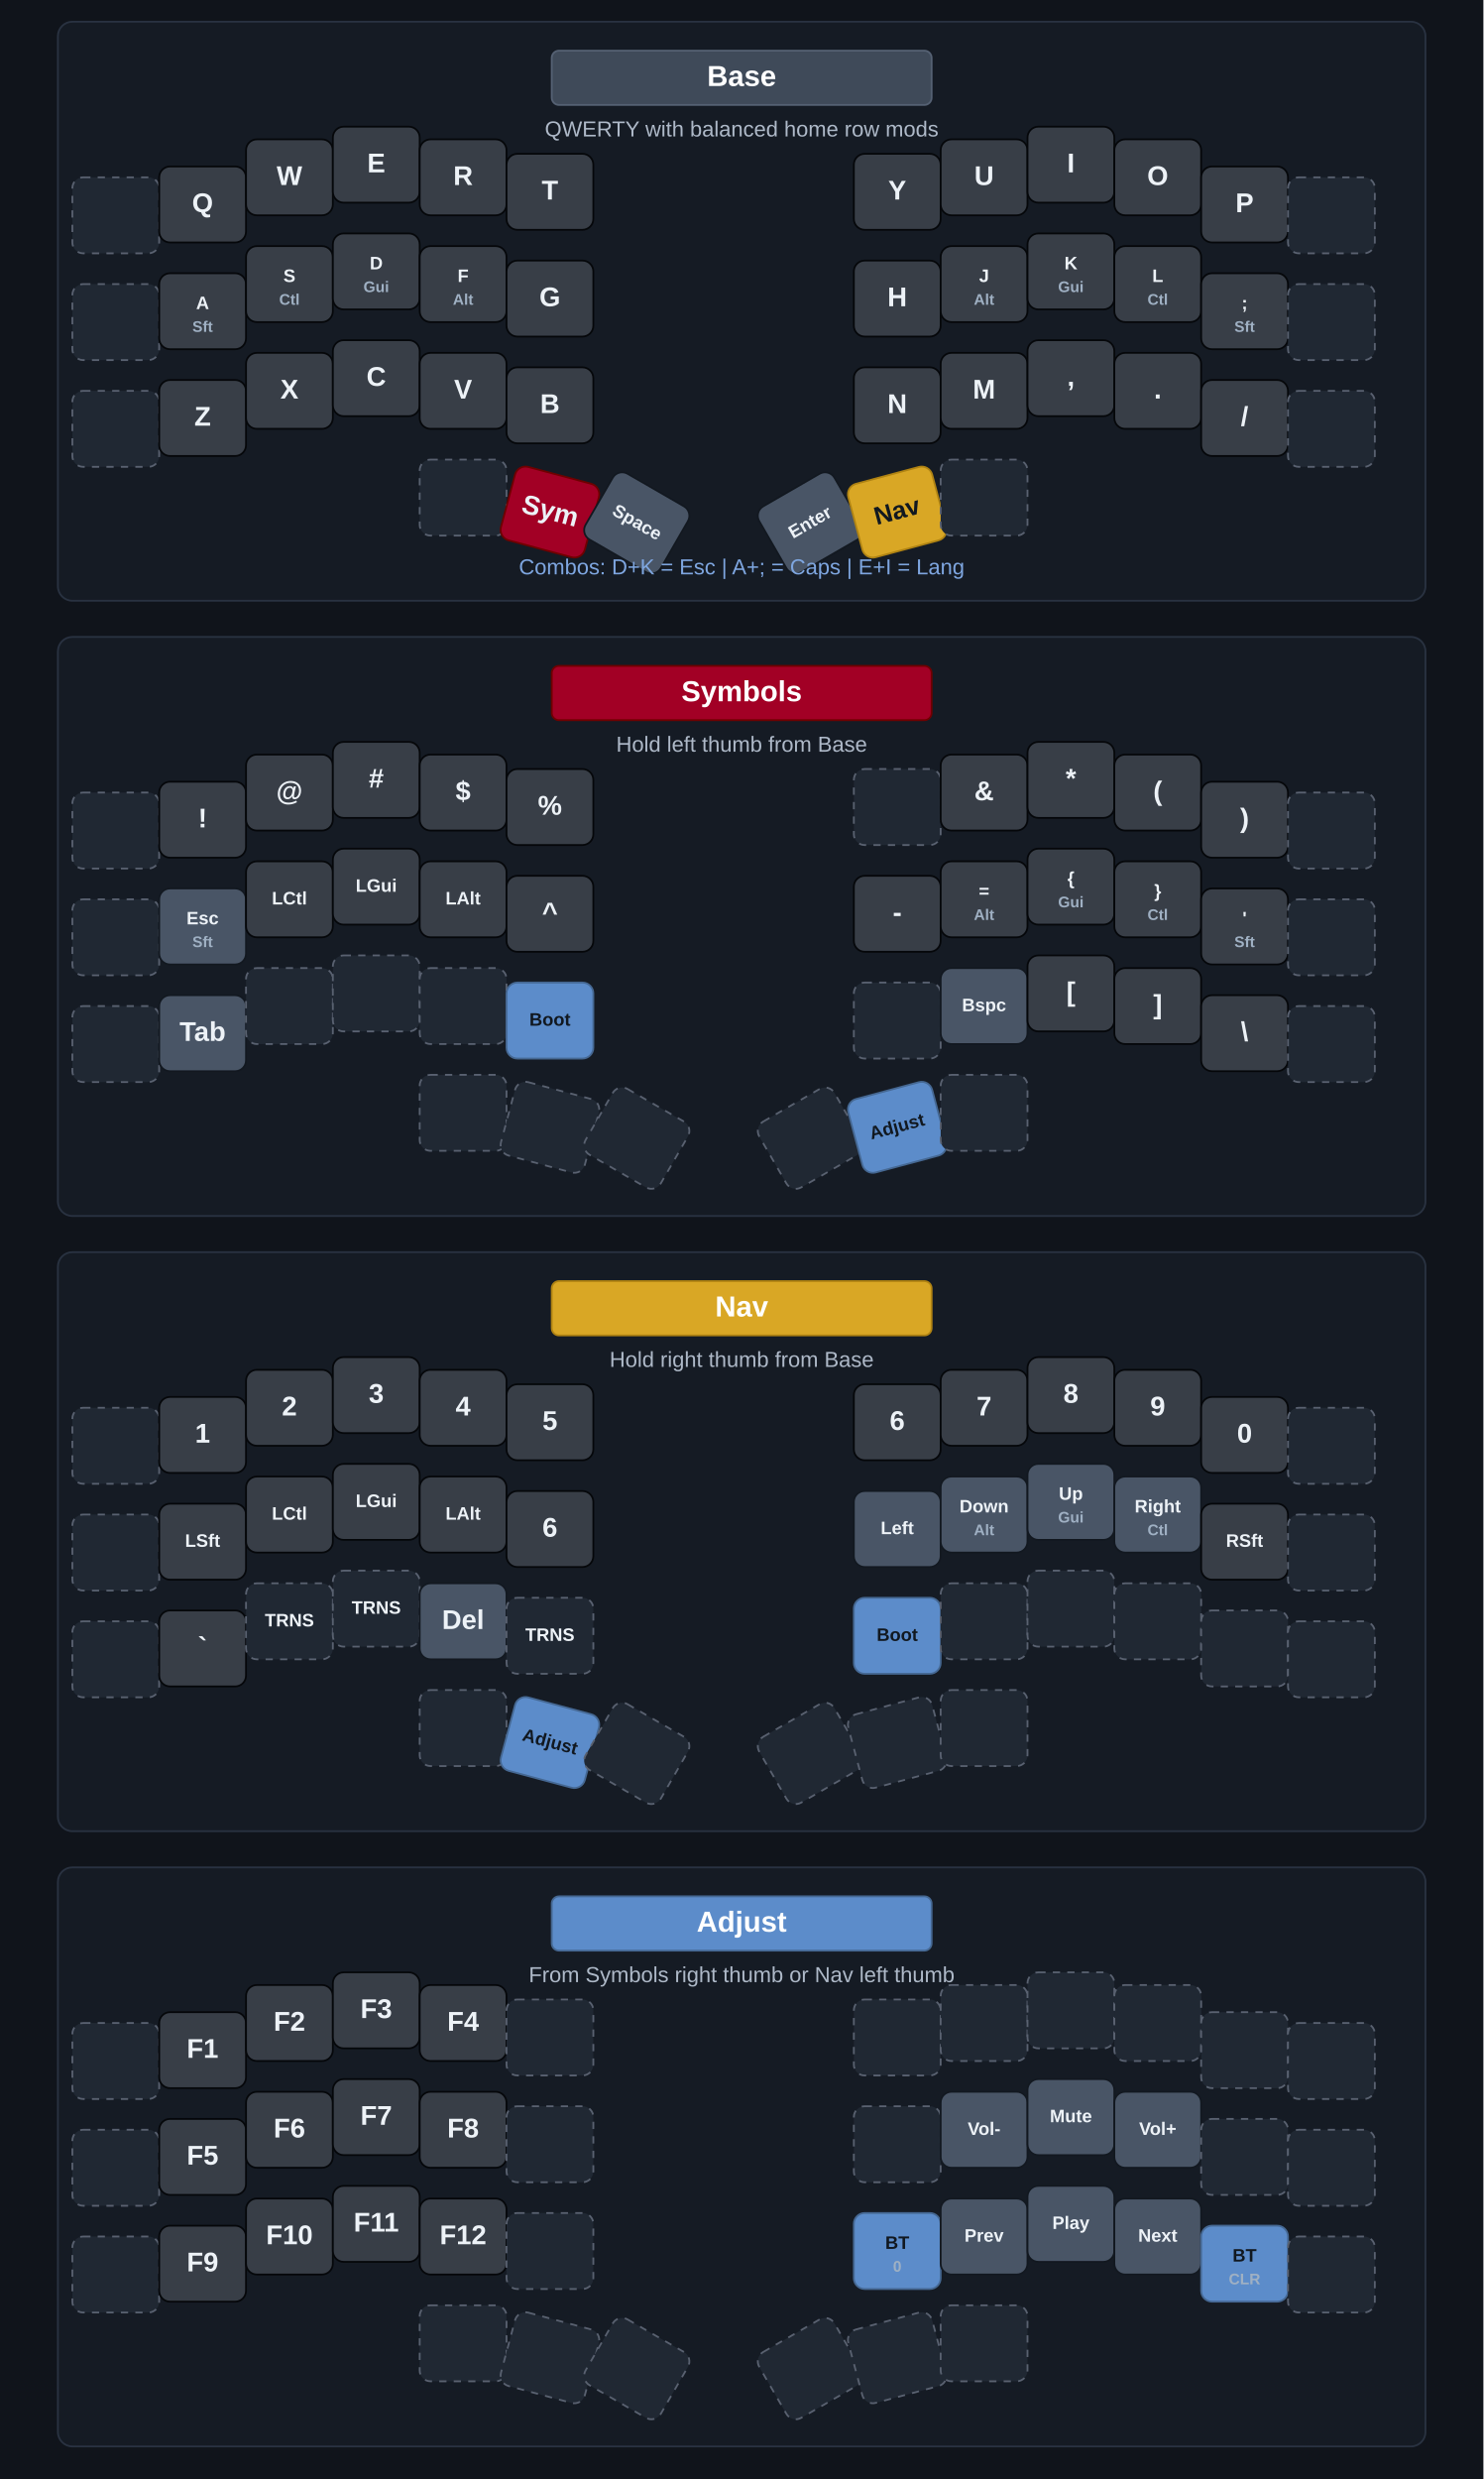
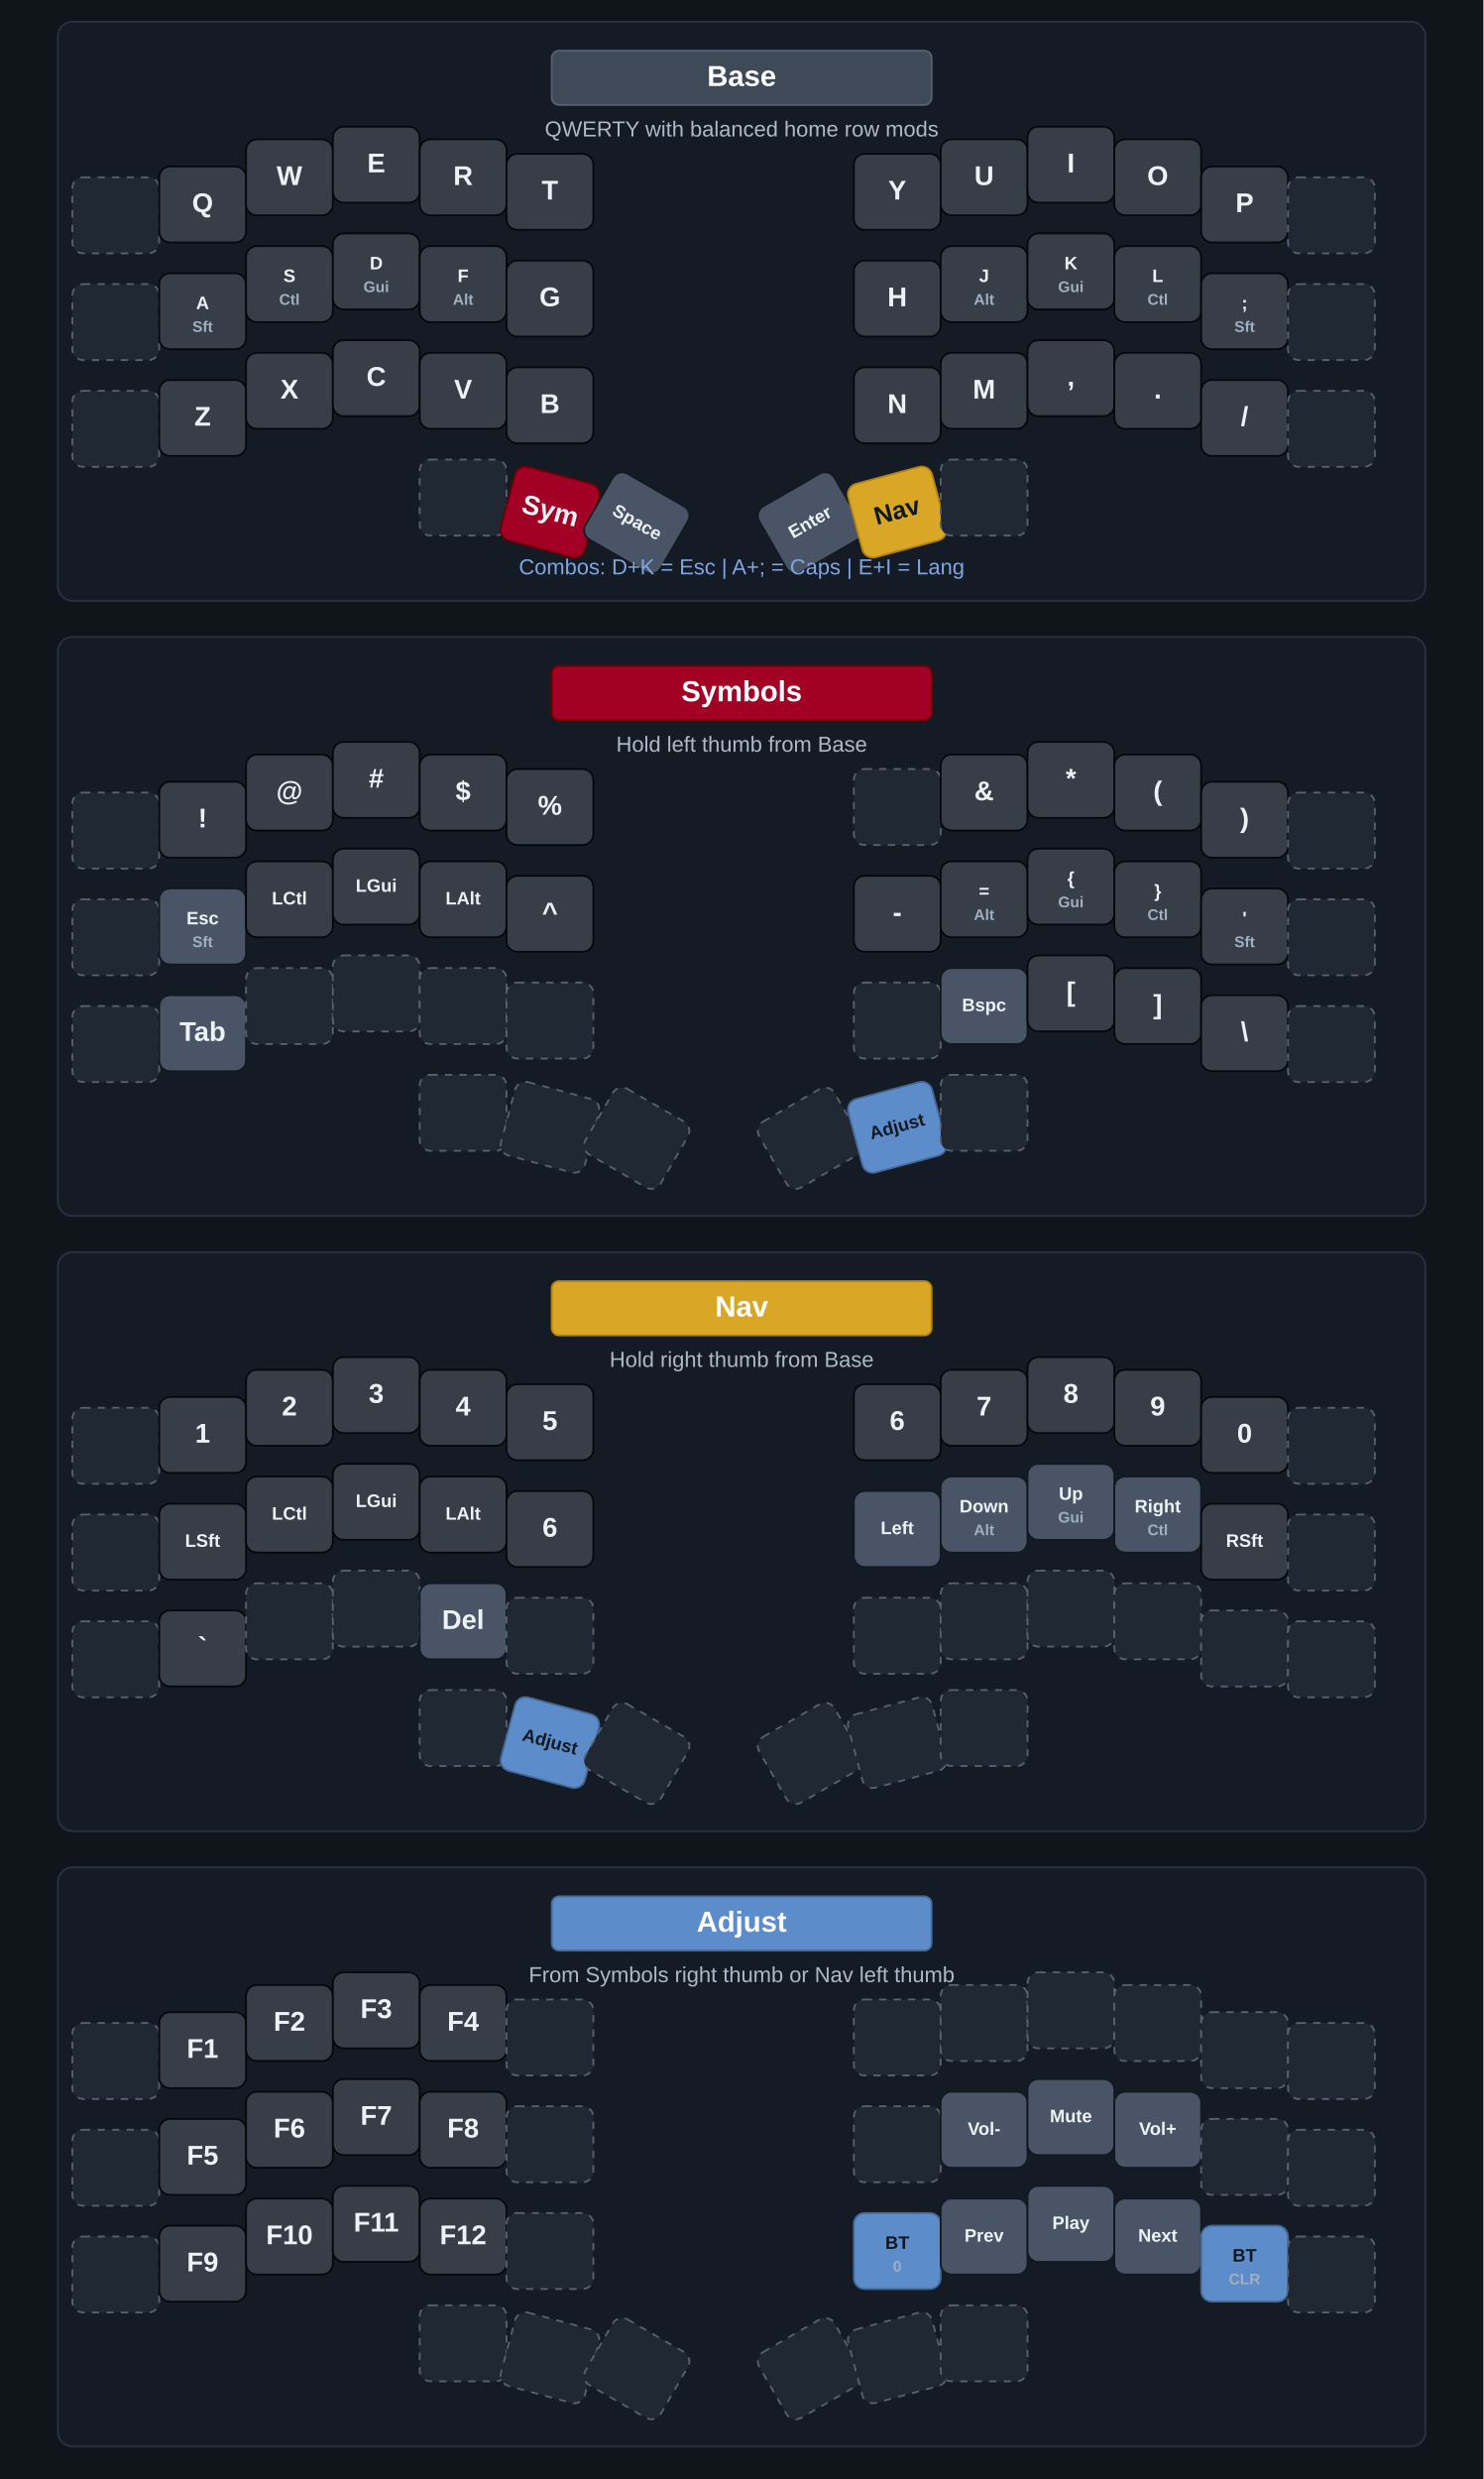
<svg xmlns="http://www.w3.org/2000/svg" width="820" height="1370" viewBox="0 0 820 1370" role="img" aria-labelledby="title desc">
  <defs>
    <g id="key-normal">
      <rect class="key-normal" width="48" height="42" rx="6" ry="6" />
    </g>
    <g id="key-layer-red">
      <rect class="key-layer-red" width="48" height="42" rx="6" ry="6" />
    </g>
    <g id="key-layer-gold">
      <rect class="key-layer-gold" width="48" height="42" rx="6" ry="6" />
    </g>
    <g id="key-layer-blue">
      <rect class="key-layer-blue" width="48" height="42" rx="6" ry="6" />
    </g>
    <g id="key-special">
      <rect class="key-special" width="48" height="42" rx="6" ry="6" />
    </g>
    <g id="key-empty">
      <rect class="key-empty" width="48" height="42" rx="6" ry="6" />
    </g>
    <style>
      .sheet { fill: #10141b; }
      .layer-panel { fill: #151b24; stroke: #293241; stroke-width: 1; }
      .bar-base { fill: #3f4a59; stroke: #556173; }
      .bar-sym { fill: #a20025; stroke: #6f0000; }
      .bar-nav { fill: #d9a725; stroke: #b08312; }
      .bar-adj { fill: #5c8cca; stroke: #456893; }
      .key-normal { fill: #383e47; stroke: #05070a; stroke-width: 1; }
      .key-layer-red { fill: #a20025; stroke: #6f0000; stroke-width: 1; }
      .key-layer-gold { fill: #d9a725; stroke: #b08312; stroke-width: 1; }
      .key-layer-blue { fill: #5c8cca; stroke: #456893; stroke-width: 1; }
      .key-special { fill: #495566; stroke: #121820; stroke-width: 1; }
      .key-empty { fill: #202833; stroke: #596170; stroke-width: 1; stroke-dasharray: 4 4; }
      .title-text { fill: #ffffff; font: 700 16px Verdana, Arial, sans-serif; text-anchor: middle; dominant-baseline: middle; }
      .note-text { fill: #aeb9c8; font: 12px Verdana, Arial, sans-serif; text-anchor: middle; dominant-baseline: middle; }
      .key-text { fill: #edf2f7; font: 700 15px Verdana, Arial, sans-serif; text-anchor: middle; dominant-baseline: middle; }
      .key-text-dark { fill: #111820; font: 700 14px Verdana, Arial, sans-serif; text-anchor: middle; dominant-baseline: middle; }
      .key-text-small { fill: #edf2f7; font: 700 10px Verdana, Arial, sans-serif; text-anchor: middle; dominant-baseline: middle; }
      .key-text-dark-small { fill: #111820; font: 700 10px Verdana, Arial, sans-serif; text-anchor: middle; dominant-baseline: middle; }
      .key-sub { fill: #9fb0c3; font: 700 8.5px Verdana, Arial, sans-serif; text-anchor: middle; dominant-baseline: middle; }
      .combo-text { fill: #7ea6e0; font: 12px Verdana, Arial, sans-serif; text-anchor: middle; dominant-baseline: middle; }
    </style>
  </defs>
  <rect class="sheet" width="820" height="1370" />
  <g id="base-layer" transform="translate(0 0)">
    <rect class="layer-panel" x="32" y="12" width="756" height="320" rx="8" ry="8" />
    <rect class="bar-base" x="305" y="28" width="210" height="30" rx="4" ry="4" />
    <text class="title-text" x="410" y="43">Base</text>
    <text class="note-text" x="410" y="72">QWERTY with balanced home row mods</text>
    <g transform="translate(40 98)">
      <use href="#key-empty" />
    </g>
    <g transform="translate(88 92)">
      <use href="#key-normal" />
      <text class="key-text" x="24" y="21">Q</text>
    </g>
    <g transform="translate(136 77)">
      <use href="#key-normal" />
      <text class="key-text" x="24" y="21">W</text>
    </g>
    <g transform="translate(184 70)">
      <use href="#key-normal" />
      <text class="key-text" x="24" y="21">E</text>
    </g>
    <g transform="translate(232 77)">
      <use href="#key-normal" />
      <text class="key-text" x="24" y="21">R</text>
    </g>
    <g transform="translate(280 85)">
      <use href="#key-normal" />
      <text class="key-text" x="24" y="21">T</text>
    </g>
    <g transform="translate(472 85)">
      <use href="#key-normal" />
      <text class="key-text" x="24" y="21">Y</text>
    </g>
    <g transform="translate(520 77)">
      <use href="#key-normal" />
      <text class="key-text" x="24" y="21">U</text>
    </g>
    <g transform="translate(568 70)">
      <use href="#key-normal" />
      <text class="key-text" x="24" y="21">I</text>
    </g>
    <g transform="translate(616 77)">
      <use href="#key-normal" />
      <text class="key-text" x="24" y="21">O</text>
    </g>
    <g transform="translate(664 92)">
      <use href="#key-normal" />
      <text class="key-text" x="24" y="21">P</text>
    </g>
    <g transform="translate(712 98)">
      <use href="#key-empty" />
    </g>
    <g transform="translate(40 157)">
      <use href="#key-empty" />
    </g>
    <g transform="translate(88 151)">
      <use href="#key-normal" />
      <text class="key-text-small" x="24" y="17">A</text>
      <text class="key-sub" x="24" y="30">Sft</text>
    </g>
    <g transform="translate(136 136)">
      <use href="#key-normal" />
      <text class="key-text-small" x="24" y="17">S</text>
      <text class="key-sub" x="24" y="30">Ctl</text>
    </g>
    <g transform="translate(184 129)">
      <use href="#key-normal" />
      <text class="key-text-small" x="24" y="17">D</text>
      <text class="key-sub" x="24" y="30">Gui</text>
    </g>
    <g transform="translate(232 136)">
      <use href="#key-normal" />
      <text class="key-text-small" x="24" y="17">F</text>
      <text class="key-sub" x="24" y="30">Alt</text>
    </g>
    <g transform="translate(280 144)">
      <use href="#key-normal" />
      <text class="key-text" x="24" y="21">G</text>
    </g>
    <g transform="translate(472 144)">
      <use href="#key-normal" />
      <text class="key-text" x="24" y="21">H</text>
    </g>
    <g transform="translate(520 136)">
      <use href="#key-normal" />
      <text class="key-text-small" x="24" y="17">J</text>
      <text class="key-sub" x="24" y="30">Alt</text>
    </g>
    <g transform="translate(568 129)">
      <use href="#key-normal" />
      <text class="key-text-small" x="24" y="17">K</text>
      <text class="key-sub" x="24" y="30">Gui</text>
    </g>
    <g transform="translate(616 136)">
      <use href="#key-normal" />
      <text class="key-text-small" x="24" y="17">L</text>
      <text class="key-sub" x="24" y="30">Ctl</text>
    </g>
    <g transform="translate(664 151)">
      <use href="#key-normal" />
      <text class="key-text-small" x="24" y="17">;</text>
      <text class="key-sub" x="24" y="30">Sft</text>
    </g>
    <g transform="translate(712 157)">
      <use href="#key-empty" />
    </g>
    <g transform="translate(40 216)">
      <use href="#key-empty" />
    </g>
    <g transform="translate(88 210)">
      <use href="#key-normal" />
      <text class="key-text" x="24" y="21">Z</text>
    </g>
    <g transform="translate(136 195)">
      <use href="#key-normal" />
      <text class="key-text" x="24" y="21">X</text>
    </g>
    <g transform="translate(184 188)">
      <use href="#key-normal" />
      <text class="key-text" x="24" y="21">C</text>
    </g>
    <g transform="translate(232 195)">
      <use href="#key-normal" />
      <text class="key-text" x="24" y="21">V</text>
    </g>
    <g transform="translate(280 203)">
      <use href="#key-normal" />
      <text class="key-text" x="24" y="21">B</text>
    </g>
    <g transform="translate(472 203)">
      <use href="#key-normal" />
      <text class="key-text" x="24" y="21">N</text>
    </g>
    <g transform="translate(520 195)">
      <use href="#key-normal" />
      <text class="key-text" x="24" y="21">M</text>
    </g>
    <g transform="translate(568 188)">
      <use href="#key-normal" />
      <text class="key-text" x="24" y="21">,</text>
    </g>
    <g transform="translate(616 195)">
      <use href="#key-normal" />
      <text class="key-text" x="24" y="21">.</text>
    </g>
    <g transform="translate(664 210)">
      <use href="#key-normal" />
      <text class="key-text" x="24" y="21">/</text>
    </g>
    <g transform="translate(712 216)">
      <use href="#key-empty" />
    </g>
    <g transform="translate(232 254)">
      <use href="#key-empty" />
    </g>
    <g transform="translate(280 262) rotate(15 24 21)">
      <use href="#key-layer-red" />
      <text class="key-text" x="24" y="21">Sym</text>
    </g>
    <g transform="translate(328 268) rotate(30 24 21)">
      <use href="#key-special" />
      <text class="key-text-small" x="24" y="21">Space</text>
    </g>
    <g transform="translate(424 268) rotate(-30 24 21)">
      <use href="#key-special" />
      <text class="key-text-small" x="24" y="21">Enter</text>
    </g>
    <g transform="translate(472 262) rotate(-15 24 21)">
      <use href="#key-layer-gold" />
      <text class="key-text-dark" x="24" y="21">Nav</text>
    </g>
    <g transform="translate(520 254)">
      <use href="#key-empty" />
    </g>
    <text class="combo-text" x="410" y="314">Combos: D+K = Esc | A+; = Caps | E+I = Lang</text>
  </g>
  <g id="symbols-layer" transform="translate(0 340)">
    <rect class="layer-panel" x="32" y="12" width="756" height="320" rx="8" ry="8" />
    <rect class="bar-sym" x="305" y="28" width="210" height="30" rx="4" ry="4" />
    <text class="title-text" x="410" y="43">Symbols</text>
    <text class="note-text" x="410" y="72">Hold left thumb from Base</text>
    <g transform="translate(40 98)">
      <use href="#key-empty" />
    </g>
    <g transform="translate(88 92)">
      <use href="#key-normal" />
      <text class="key-text" x="24" y="21">!</text>
    </g>
    <g transform="translate(136 77)">
      <use href="#key-normal" />
      <text class="key-text" x="24" y="21">@</text>
    </g>
    <g transform="translate(184 70)">
      <use href="#key-normal" />
      <text class="key-text" x="24" y="21">#</text>
    </g>
    <g transform="translate(232 77)">
      <use href="#key-normal" />
      <text class="key-text" x="24" y="21">$</text>
    </g>
    <g transform="translate(280 85)">
      <use href="#key-normal" />
      <text class="key-text" x="24" y="21">%</text>
    </g>
    <g transform="translate(472 85)">
      <use href="#key-empty" />
    </g>
    <g transform="translate(520 77)">
      <use href="#key-normal" />
      <text class="key-text" x="24" y="21">&amp;</text>
    </g>
    <g transform="translate(568 70)">
      <use href="#key-normal" />
      <text class="key-text" x="24" y="21">*</text>
    </g>
    <g transform="translate(616 77)">
      <use href="#key-normal" />
      <text class="key-text" x="24" y="21">(</text>
    </g>
    <g transform="translate(664 92)">
      <use href="#key-normal" />
      <text class="key-text" x="24" y="21">)</text>
    </g>
    <g transform="translate(712 98)">
      <use href="#key-empty" />
    </g>
    <g transform="translate(40 157)">
      <use href="#key-empty" />
    </g>
    <g transform="translate(88 151)">
      <use href="#key-special" />
      <text class="key-text-small" x="24" y="17">Esc</text>
      <text class="key-sub" x="24" y="30">Sft</text>
    </g>
    <g transform="translate(136 136)">
      <use href="#key-normal" />
      <text class="key-text-small" x="24" y="21">LCtl</text>
    </g>
    <g transform="translate(184 129)">
      <use href="#key-normal" />
      <text class="key-text-small" x="24" y="21">LGui</text>
    </g>
    <g transform="translate(232 136)">
      <use href="#key-normal" />
      <text class="key-text-small" x="24" y="21">LAlt</text>
    </g>
    <g transform="translate(280 144)">
      <use href="#key-normal" />
      <text class="key-text" x="24" y="21">^</text>
    </g>
    <g transform="translate(472 144)">
      <use href="#key-normal" />
      <text class="key-text" x="24" y="21">-</text>
    </g>
    <g transform="translate(520 136)">
      <use href="#key-normal" />
      <text class="key-text-small" x="24" y="17">=</text>
      <text class="key-sub" x="24" y="30">Alt</text>
    </g>
    <g transform="translate(568 129)">
      <use href="#key-normal" />
      <text class="key-text-small" x="24" y="17">{</text>
      <text class="key-sub" x="24" y="30">Gui</text>
    </g>
    <g transform="translate(616 136)">
      <use href="#key-normal" />
      <text class="key-text-small" x="24" y="17">}</text>
      <text class="key-sub" x="24" y="30">Ctl</text>
    </g>
    <g transform="translate(664 151)">
      <use href="#key-normal" />
      <text class="key-text-small" x="24" y="17">'</text>
      <text class="key-sub" x="24" y="30">Sft</text>
    </g>
    <g transform="translate(712 157)">
      <use href="#key-empty" />
    </g>
    <g transform="translate(40 216)">
      <use href="#key-empty" />
    </g>
    <g transform="translate(88 210)">
      <use href="#key-special" />
      <text class="key-text" x="24" y="21">Tab</text>
    </g>
    <g transform="translate(136 195)">
      <use href="#key-empty" />
    </g>
    <g transform="translate(184 188)">
      <use href="#key-empty" />
    </g>
    <g transform="translate(232 195)">
      <use href="#key-empty" />
    </g>
    <g transform="translate(280 203)">
-       <use href="#key-layer-blue" />
-       <text class="key-text-dark-small" x="24" y="21">Boot</text>
+       <use href="#key-empty" />
    </g>
    <g transform="translate(472 203)">
      <use href="#key-empty" />
    </g>
    <g transform="translate(520 195)">
      <use href="#key-special" />
      <text class="key-text-small" x="24" y="21">Bspc</text>
    </g>
    <g transform="translate(568 188)">
      <use href="#key-normal" />
      <text class="key-text" x="24" y="21">[</text>
    </g>
    <g transform="translate(616 195)">
      <use href="#key-normal" />
      <text class="key-text" x="24" y="21">]</text>
    </g>
    <g transform="translate(664 210)">
      <use href="#key-normal" />
      <text class="key-text" x="24" y="21">\</text>
    </g>
    <g transform="translate(712 216)">
      <use href="#key-empty" />
    </g>
    <g transform="translate(232 254)">
      <use href="#key-empty" />
    </g>
    <g transform="translate(280 262) rotate(15 24 21)">
      <use href="#key-empty" />
    </g>
    <g transform="translate(328 268) rotate(30 24 21)">
      <use href="#key-empty" />
    </g>
    <g transform="translate(424 268) rotate(-30 24 21)">
      <use href="#key-empty" />
    </g>
    <g transform="translate(472 262) rotate(-15 24 21)">
      <use href="#key-layer-blue" />
      <text class="key-text-dark-small" x="24" y="21">Adjust</text>
    </g>
    <g transform="translate(520 254)">
      <use href="#key-empty" />
    </g>
  </g>
  <g id="nav-layer" transform="translate(0 680)">
    <rect class="layer-panel" x="32" y="12" width="756" height="320" rx="8" ry="8" />
    <rect class="bar-nav" x="305" y="28" width="210" height="30" rx="4" ry="4" />
    <text class="title-text" x="410" y="43">Nav</text>
    <text class="note-text" x="410" y="72">Hold right thumb from Base</text>
    <g transform="translate(40 98)">
      <use href="#key-empty" />
    </g>
    <g transform="translate(88 92)">
      <use href="#key-normal" />
      <text class="key-text" x="24" y="21">1</text>
    </g>
    <g transform="translate(136 77)">
      <use href="#key-normal" />
      <text class="key-text" x="24" y="21">2</text>
    </g>
    <g transform="translate(184 70)">
      <use href="#key-normal" />
      <text class="key-text" x="24" y="21">3</text>
    </g>
    <g transform="translate(232 77)">
      <use href="#key-normal" />
      <text class="key-text" x="24" y="21">4</text>
    </g>
    <g transform="translate(280 85)">
      <use href="#key-normal" />
      <text class="key-text" x="24" y="21">5</text>
    </g>
    <g transform="translate(472 85)">
      <use href="#key-normal" />
      <text class="key-text" x="24" y="21">6</text>
    </g>
    <g transform="translate(520 77)">
      <use href="#key-normal" />
      <text class="key-text" x="24" y="21">7</text>
    </g>
    <g transform="translate(568 70)">
      <use href="#key-normal" />
      <text class="key-text" x="24" y="21">8</text>
    </g>
    <g transform="translate(616 77)">
      <use href="#key-normal" />
      <text class="key-text" x="24" y="21">9</text>
    </g>
    <g transform="translate(664 92)">
      <use href="#key-normal" />
      <text class="key-text" x="24" y="21">0</text>
    </g>
    <g transform="translate(712 98)">
      <use href="#key-empty" />
    </g>
    <g transform="translate(40 157)">
      <use href="#key-empty" />
    </g>
    <g transform="translate(88 151)">
      <use href="#key-normal" />
      <text class="key-text-small" x="24" y="21">LSft</text>
    </g>
    <g transform="translate(136 136)">
      <use href="#key-normal" />
      <text class="key-text-small" x="24" y="21">LCtl</text>
    </g>
    <g transform="translate(184 129)">
      <use href="#key-normal" />
      <text class="key-text-small" x="24" y="21">LGui</text>
    </g>
    <g transform="translate(232 136)">
      <use href="#key-normal" />
      <text class="key-text-small" x="24" y="21">LAlt</text>
    </g>
    <g transform="translate(280 144)">
      <use href="#key-normal" />
      <text class="key-text" x="24" y="21">6</text>
    </g>
    <g transform="translate(472 144)">
      <use href="#key-special" />
      <text class="key-text-small" x="24" y="21">Left</text>
    </g>
    <g transform="translate(520 136)">
      <use href="#key-special" />
      <text class="key-text-small" x="24" y="17">Down</text>
      <text class="key-sub" x="24" y="30">Alt</text>
    </g>
    <g transform="translate(568 129)">
      <use href="#key-special" />
      <text class="key-text-small" x="24" y="17">Up</text>
      <text class="key-sub" x="24" y="30">Gui</text>
    </g>
    <g transform="translate(616 136)">
      <use href="#key-special" />
      <text class="key-text-small" x="24" y="17">Right</text>
      <text class="key-sub" x="24" y="30">Ctl</text>
    </g>
    <g transform="translate(664 151)">
      <use href="#key-normal" />
      <text class="key-text-small" x="24" y="21">RSft</text>
    </g>
    <g transform="translate(712 157)">
      <use href="#key-empty" />
    </g>
    <g transform="translate(40 216)">
      <use href="#key-empty" />
    </g>
    <g transform="translate(88 210)">
      <use href="#key-normal" />
      <text class="key-text" x="24" y="21">`</text>
    </g>
    <g transform="translate(136 195)">
      <use href="#key-empty" />
-       <text class="key-text-small" x="24" y="21">TRNS</text>
    </g>
    <g transform="translate(184 188)">
      <use href="#key-empty" />
-       <text class="key-text-small" x="24" y="21">TRNS</text>
    </g>
    <g transform="translate(232 195)">
      <use href="#key-special" />
      <text class="key-text" x="24" y="21">Del</text>
    </g>
    <g transform="translate(280 203)">
      <use href="#key-empty" />
-       <text class="key-text-small" x="24" y="21">TRNS</text>
    </g>
    <g transform="translate(472 203)">
-       <use href="#key-layer-blue" />
-       <text class="key-text-dark-small" x="24" y="21">Boot</text>
+       <use href="#key-empty" />
    </g>
    <g transform="translate(520 195)">
      <use href="#key-empty" />
    </g>
    <g transform="translate(568 188)">
      <use href="#key-empty" />
    </g>
    <g transform="translate(616 195)">
      <use href="#key-empty" />
    </g>
    <g transform="translate(664 210)">
      <use href="#key-empty" />
    </g>
    <g transform="translate(712 216)">
      <use href="#key-empty" />
    </g>
    <g transform="translate(232 254)">
      <use href="#key-empty" />
    </g>
    <g transform="translate(280 262) rotate(15 24 21)">
      <use href="#key-layer-blue" />
      <text class="key-text-dark-small" x="24" y="21">Adjust</text>
    </g>
    <g transform="translate(328 268) rotate(30 24 21)">
      <use href="#key-empty" />
    </g>
    <g transform="translate(424 268) rotate(-30 24 21)">
      <use href="#key-empty" />
    </g>
    <g transform="translate(472 262) rotate(-15 24 21)">
      <use href="#key-empty" />
    </g>
    <g transform="translate(520 254)">
      <use href="#key-empty" />
    </g>
  </g>
  <g id="adjust-layer" transform="translate(0 1020)">
    <rect class="layer-panel" x="32" y="12" width="756" height="320" rx="8" ry="8" />
    <rect class="bar-adj" x="305" y="28" width="210" height="30" rx="4" ry="4" />
    <text class="title-text" x="410" y="43">Adjust</text>
    <text class="note-text" x="410" y="72">From Symbols right thumb or Nav left thumb</text>
    <g transform="translate(40 98)">
      <use href="#key-empty" />
    </g>
    <g transform="translate(88 92)">
      <use href="#key-normal" />
      <text class="key-text" x="24" y="21">F1</text>
    </g>
    <g transform="translate(136 77)">
      <use href="#key-normal" />
      <text class="key-text" x="24" y="21">F2</text>
    </g>
    <g transform="translate(184 70)">
      <use href="#key-normal" />
      <text class="key-text" x="24" y="21">F3</text>
    </g>
    <g transform="translate(232 77)">
      <use href="#key-normal" />
      <text class="key-text" x="24" y="21">F4</text>
    </g>
    <g transform="translate(280 85)">
      <use href="#key-empty" />
    </g>
    <g transform="translate(472 85)">
      <use href="#key-empty" />
    </g>
    <g transform="translate(520 77)">
      <use href="#key-empty" />
    </g>
    <g transform="translate(568 70)">
      <use href="#key-empty" />
    </g>
    <g transform="translate(616 77)">
      <use href="#key-empty" />
    </g>
    <g transform="translate(664 92)">
      <use href="#key-empty" />
    </g>
    <g transform="translate(712 98)">
      <use href="#key-empty" />
    </g>
    <g transform="translate(40 157)">
      <use href="#key-empty" />
    </g>
    <g transform="translate(88 151)">
      <use href="#key-normal" />
      <text class="key-text" x="24" y="21">F5</text>
    </g>
    <g transform="translate(136 136)">
      <use href="#key-normal" />
      <text class="key-text" x="24" y="21">F6</text>
    </g>
    <g transform="translate(184 129)">
      <use href="#key-normal" />
      <text class="key-text" x="24" y="21">F7</text>
    </g>
    <g transform="translate(232 136)">
      <use href="#key-normal" />
      <text class="key-text" x="24" y="21">F8</text>
    </g>
    <g transform="translate(280 144)">
      <use href="#key-empty" />
    </g>
    <g transform="translate(472 144)">
      <use href="#key-empty" />
    </g>
    <g transform="translate(520 136)">
      <use href="#key-special" />
      <text class="key-text-small" x="24" y="21">Vol-</text>
    </g>
    <g transform="translate(568 129)">
      <use href="#key-special" />
      <text class="key-text-small" x="24" y="21">Mute</text>
    </g>
    <g transform="translate(616 136)">
      <use href="#key-special" />
      <text class="key-text-small" x="24" y="21">Vol+</text>
    </g>
    <g transform="translate(664 151)">
      <use href="#key-empty" />
    </g>
    <g transform="translate(712 157)">
      <use href="#key-empty" />
    </g>
    <g transform="translate(40 216)">
      <use href="#key-empty" />
    </g>
    <g transform="translate(88 210)">
      <use href="#key-normal" />
      <text class="key-text" x="24" y="21">F9</text>
    </g>
    <g transform="translate(136 195)">
      <use href="#key-normal" />
      <text class="key-text" x="24" y="21">F10</text>
    </g>
    <g transform="translate(184 188)">
      <use href="#key-normal" />
      <text class="key-text" x="24" y="21">F11</text>
    </g>
    <g transform="translate(232 195)">
      <use href="#key-normal" />
      <text class="key-text" x="24" y="21">F12</text>
    </g>
    <g transform="translate(280 203)">
      <use href="#key-empty" />
    </g>
    <g transform="translate(472 203)">
      <use href="#key-layer-blue" />
      <text class="key-text-dark-small" x="24" y="17">BT</text>
      <text class="key-sub" x="24" y="30">0</text>
    </g>
    <g transform="translate(520 195)">
      <use href="#key-special" />
      <text class="key-text-small" x="24" y="21">Prev</text>
    </g>
    <g transform="translate(568 188)">
      <use href="#key-special" />
      <text class="key-text-small" x="24" y="21">Play</text>
    </g>
    <g transform="translate(616 195)">
      <use href="#key-special" />
      <text class="key-text-small" x="24" y="21">Next</text>
    </g>
    <g transform="translate(664 210)">
      <use href="#key-layer-blue" />
      <text class="key-text-dark-small" x="24" y="17">BT</text>
      <text class="key-sub" x="24" y="30">CLR</text>
    </g>
    <g transform="translate(712 216)">
      <use href="#key-empty" />
    </g>
    <g transform="translate(232 254)">
      <use href="#key-empty" />
    </g>
    <g transform="translate(280 262) rotate(15 24 21)">
      <use href="#key-empty" />
    </g>
    <g transform="translate(328 268) rotate(30 24 21)">
      <use href="#key-empty" />
    </g>
    <g transform="translate(424 268) rotate(-30 24 21)">
      <use href="#key-empty" />
    </g>
    <g transform="translate(472 262) rotate(-15 24 21)">
      <use href="#key-empty" />
    </g>
    <g transform="translate(520 254)">
      <use href="#key-empty" />
    </g>
  </g>
</svg>
